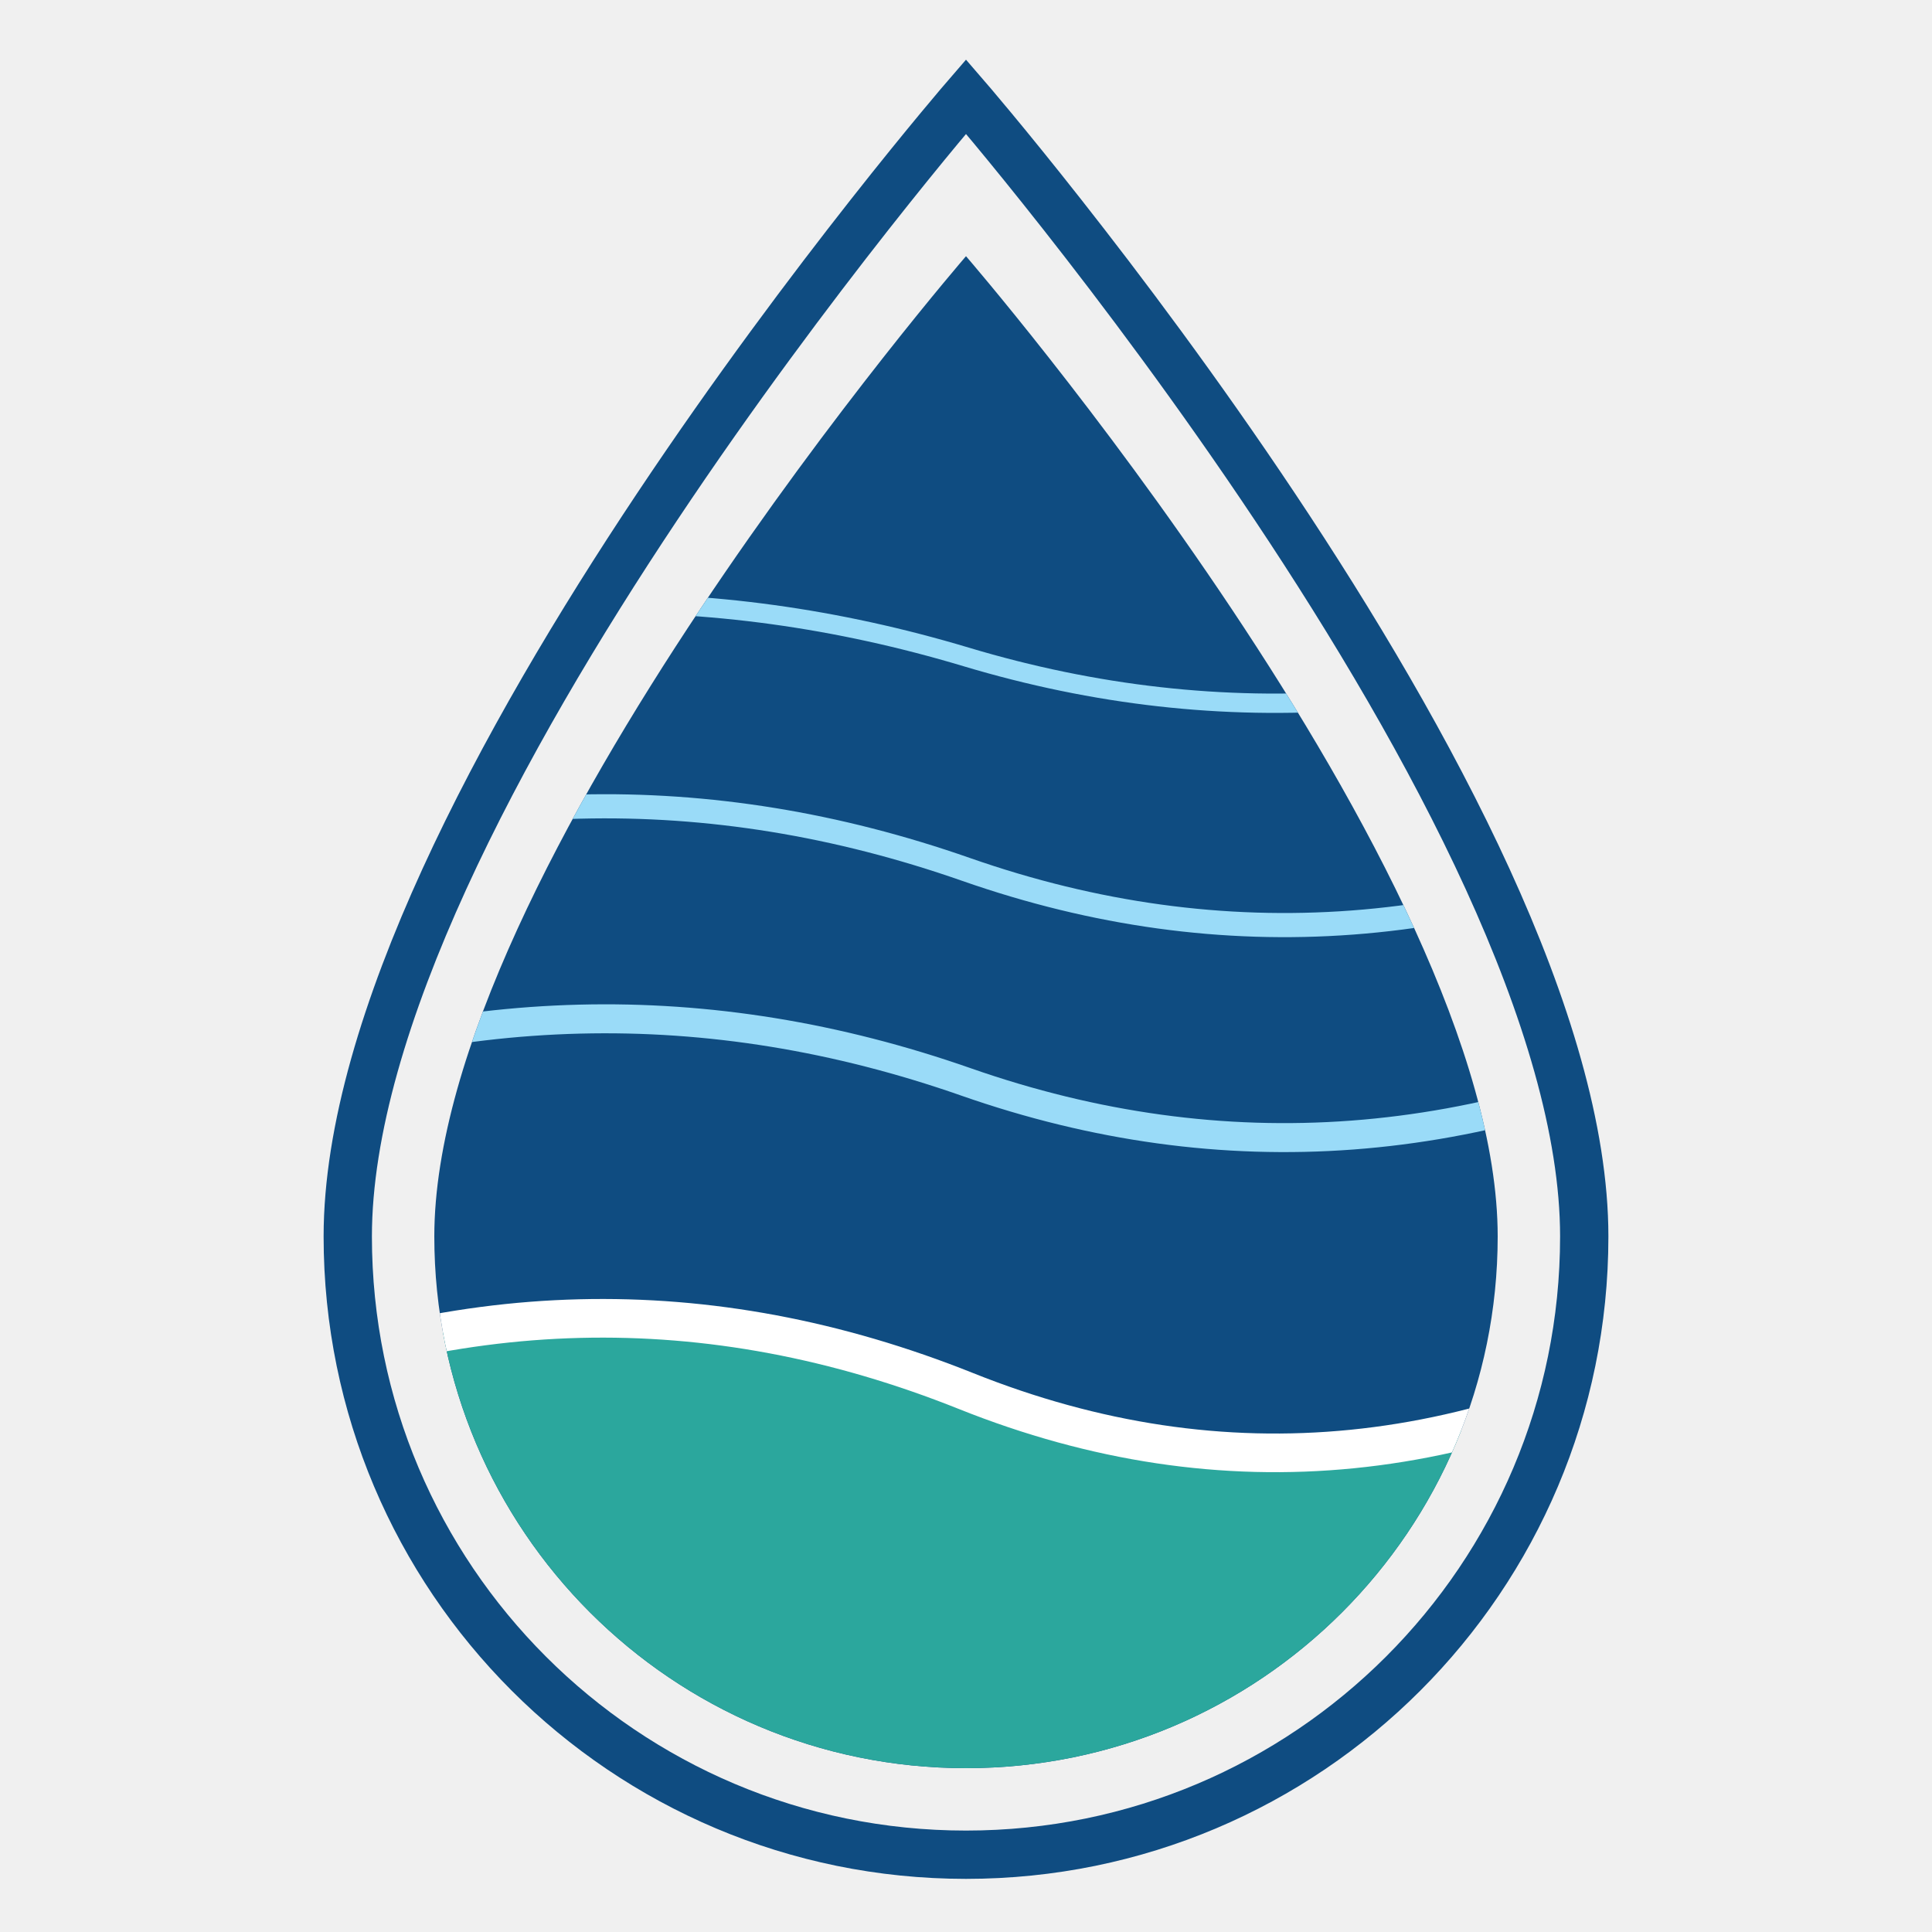
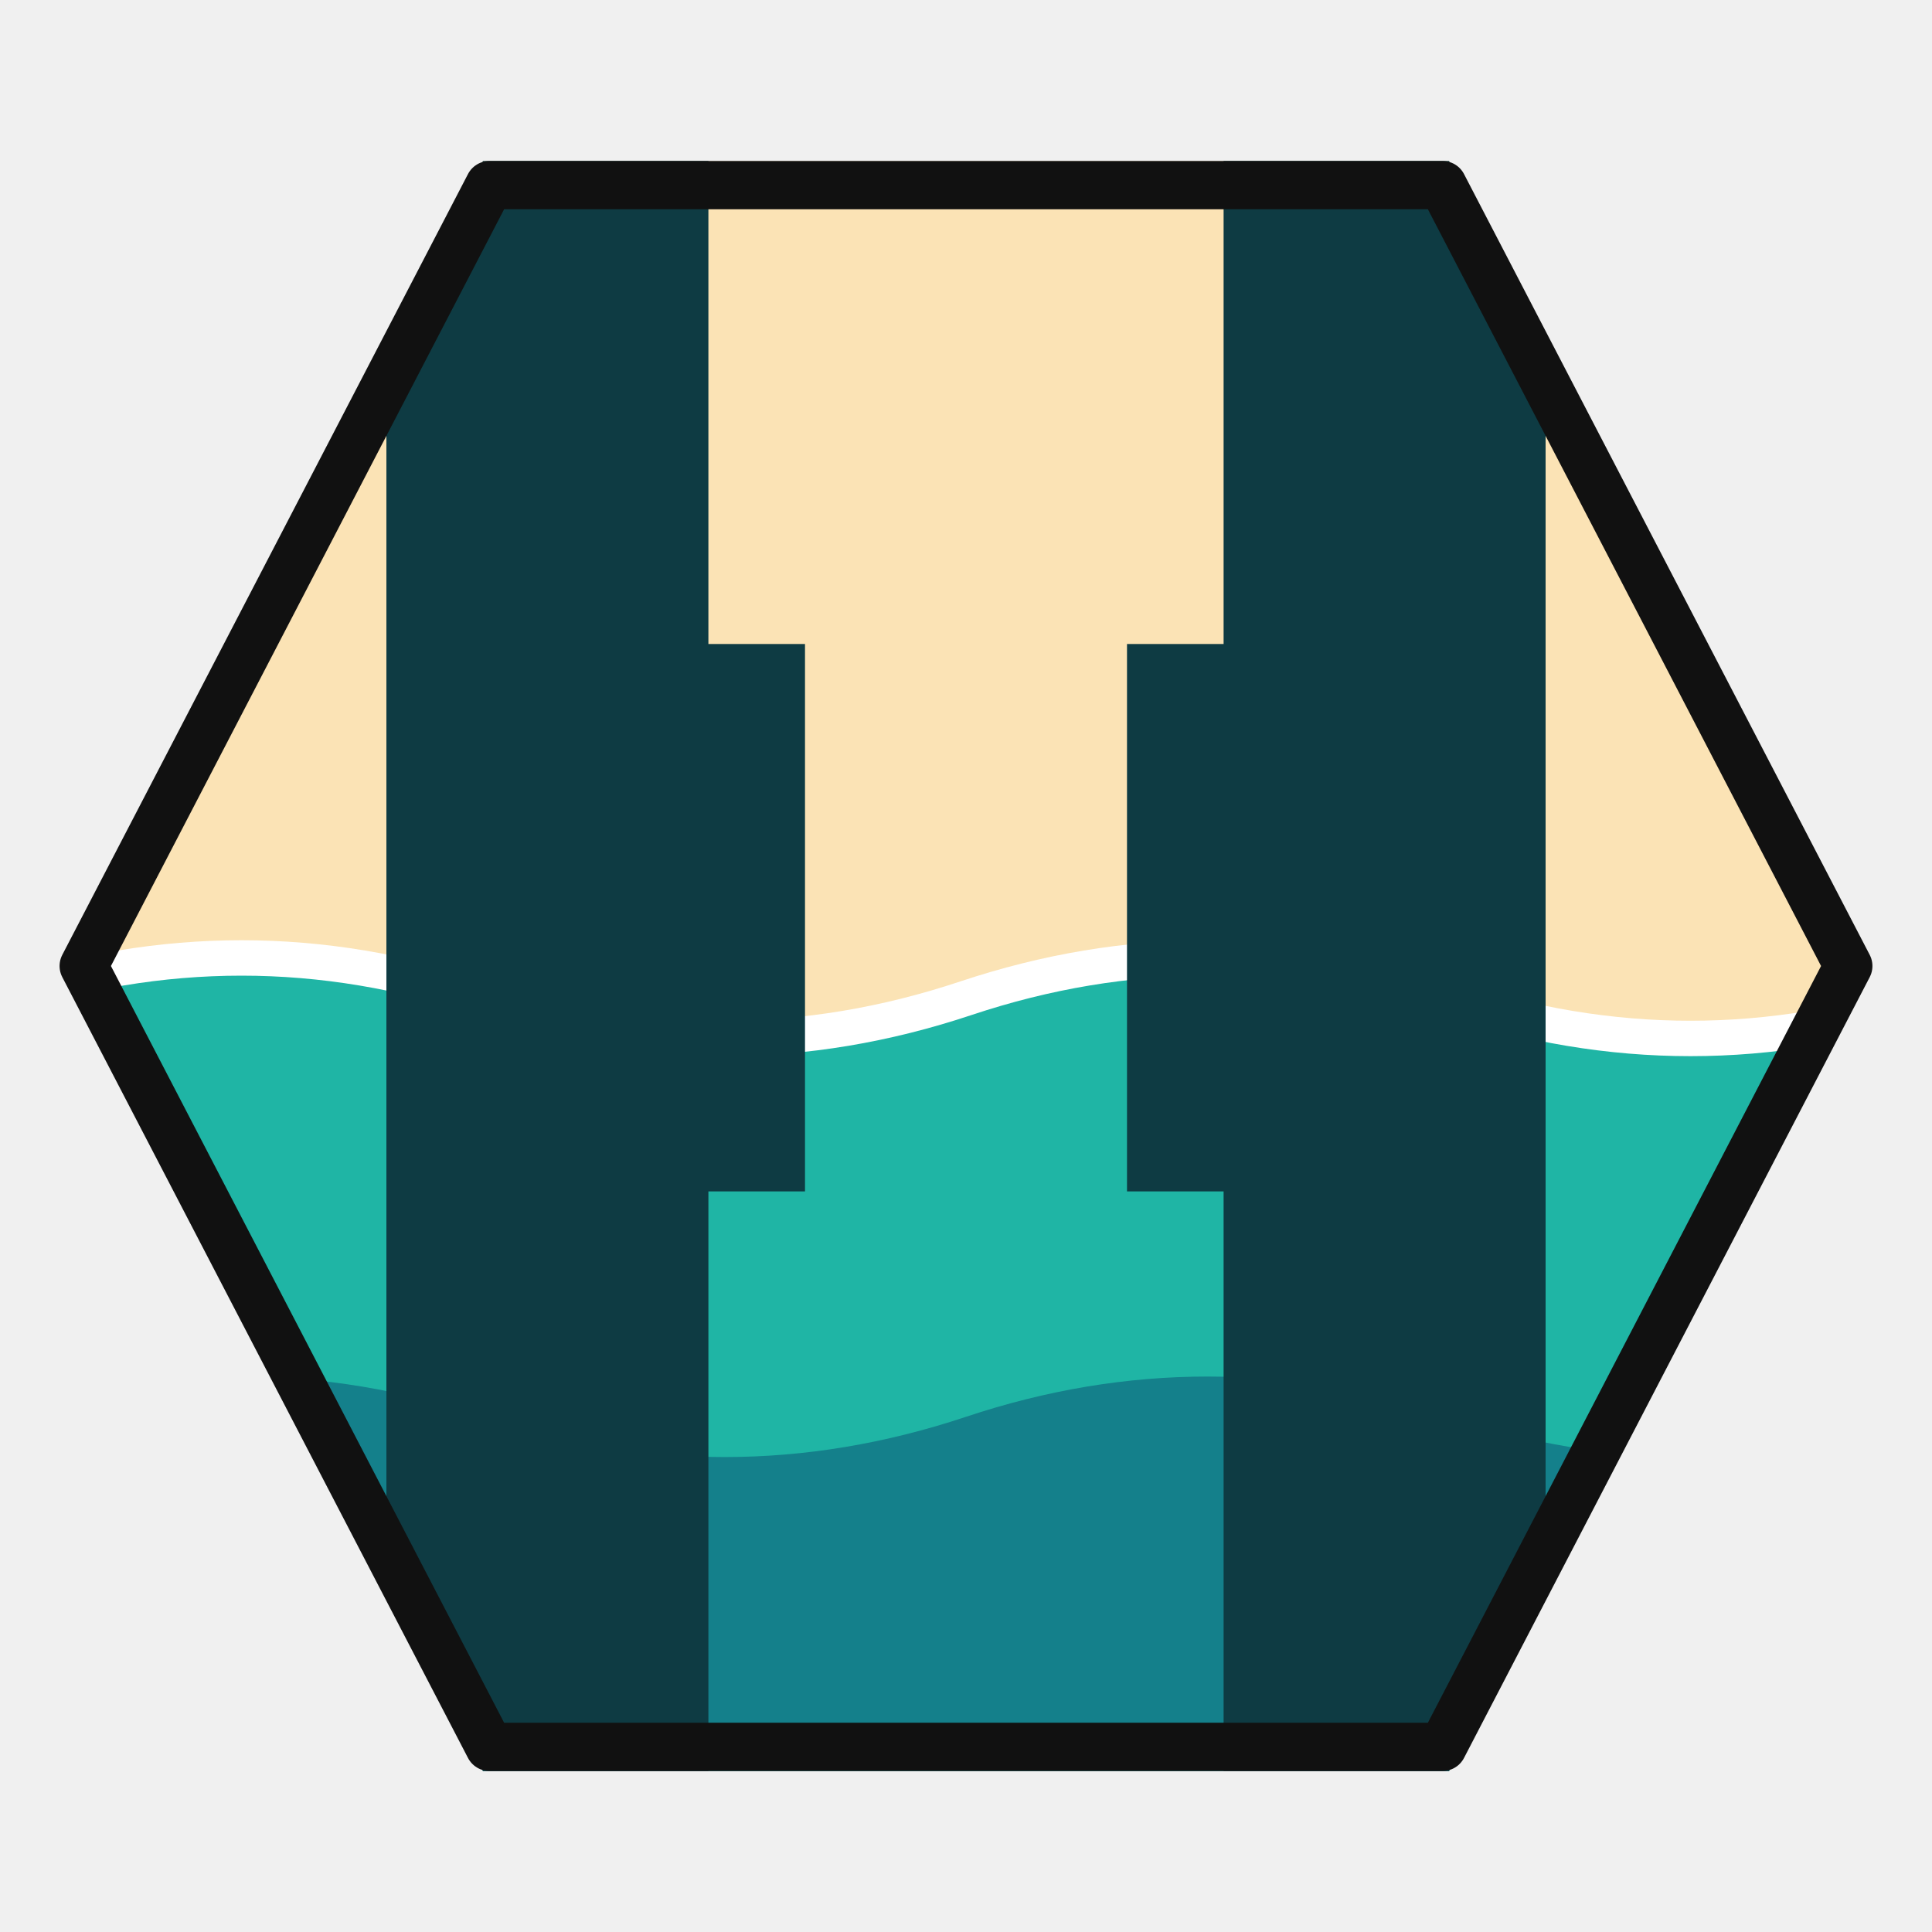
- <svg xmlns="http://www.w3.org/2000/svg" viewBox="0 0 200 200" role="img" aria-label="Hydros">
+ <svg xmlns="http://www.w3.org/2000/svg" viewBox="0 0 120 120" role="img" aria-label="Hydros">
  <defs>
-     <clipPath id="clip">
-       <path d="M100 10 C100 10 36 84 36 128 A64 64 0 0 0 164 128 C164 84 100 10 100 10Z" transform="translate(100 128) scale(.86) translate(-100 -128)" />
+     <clipPath id="hx">
+       <polygon points="30,10 90,10 116,60 90,110 30,110 4,60" />
    </clipPath>
  </defs>
-   <path d="M100 10 C100 10 36 84 36 128 A64 64 0 0 0 164 128 C164 84 100 10 100 10Z" fill="none" stroke="#0F4C81" stroke-width="5" />
-   <g transform="translate(100 128) scale(.86) translate(-100 -128)">
-     <path d="M100 10 C100 10 36 84 36 128 A64 64 0 0 0 164 128 C164 84 100 10 100 10Z" fill="#0F4C81" />
+   <g clip-path="url(#hx)">
+     <rect width="120" height="120" fill="#FBE3B5" />
+     <path d="M0 62Q15 57 30 62T60 62T90 62T120 62V120H0Z" fill="#1FB5A5" />
+     <path d="M0 88Q15 83 30 88T60 88T90 88T120 88V120H0Z" fill="#14808B" />
+     <path d="M0 62Q15 57 30 62T60 62T90 62T120 62" fill="none" stroke="#FFFFFF" stroke-width="2.2" stroke-linecap="round" />
+     <path d="M24 0H44V40H50V74H44V120H24Z" fill="#0E3B43" />
+     <path d="M96 0H76V40H70V74H76V120H96Z" fill="#0E3B43" />
  </g>
-   <g clip-path="url(#clip)">
-     <path d="M20 146 Q60 128 100 144 T180 136 V200 H20Z" fill="#2BA79D" />
-     <g fill="none" stroke="#9ADBF8" stroke-linecap="round">
-       <path d="M20 70 Q60 56 100 68 T180 62" stroke-width="2" />
-       <path d="M20 92 Q60 76 100 90 T180 84" stroke-width="2.5" />
-       <path d="M20 114 Q60 98 100 112 T180 106" stroke-width="3" />
-       <path d="M20 146 Q60 128 100 144 T180 136" stroke-width="4" stroke="#FFFFFF" />
-     </g>
-   </g>
+   <polygon points="30.4,11.5 89.6,11.5 114.8,60 89.6,108.5 30.4,108.5 5.2,60" fill="none" stroke="#111111" stroke-width="3" stroke-linejoin="round" />
</svg>
